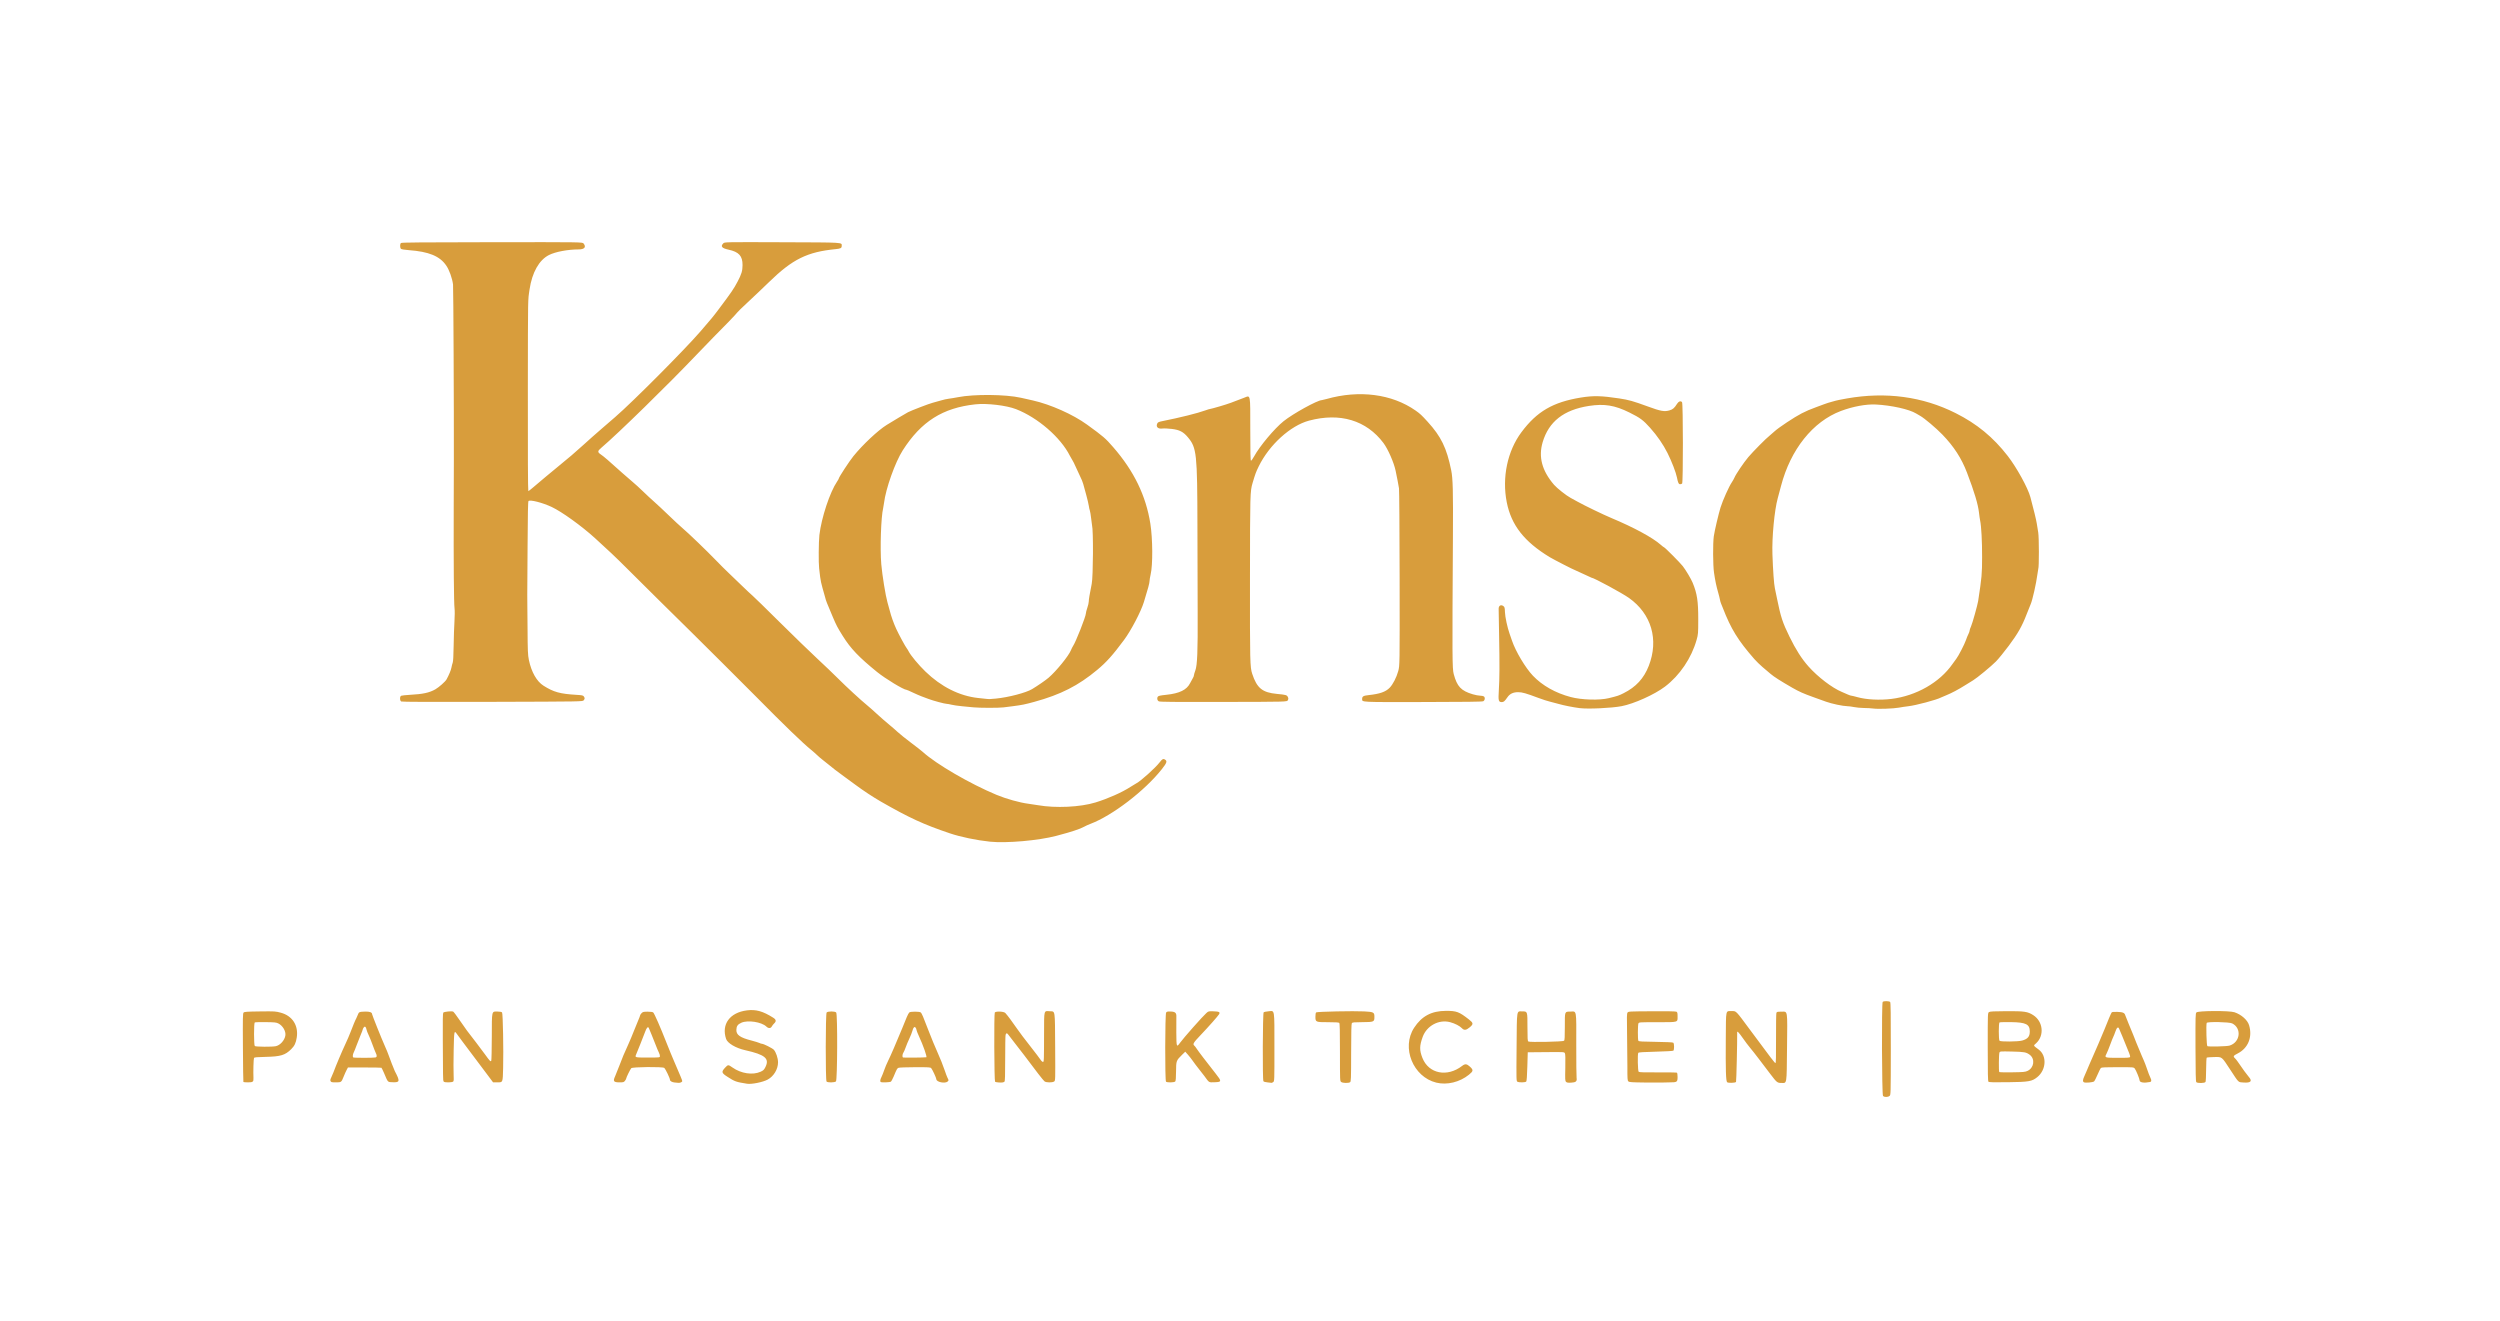
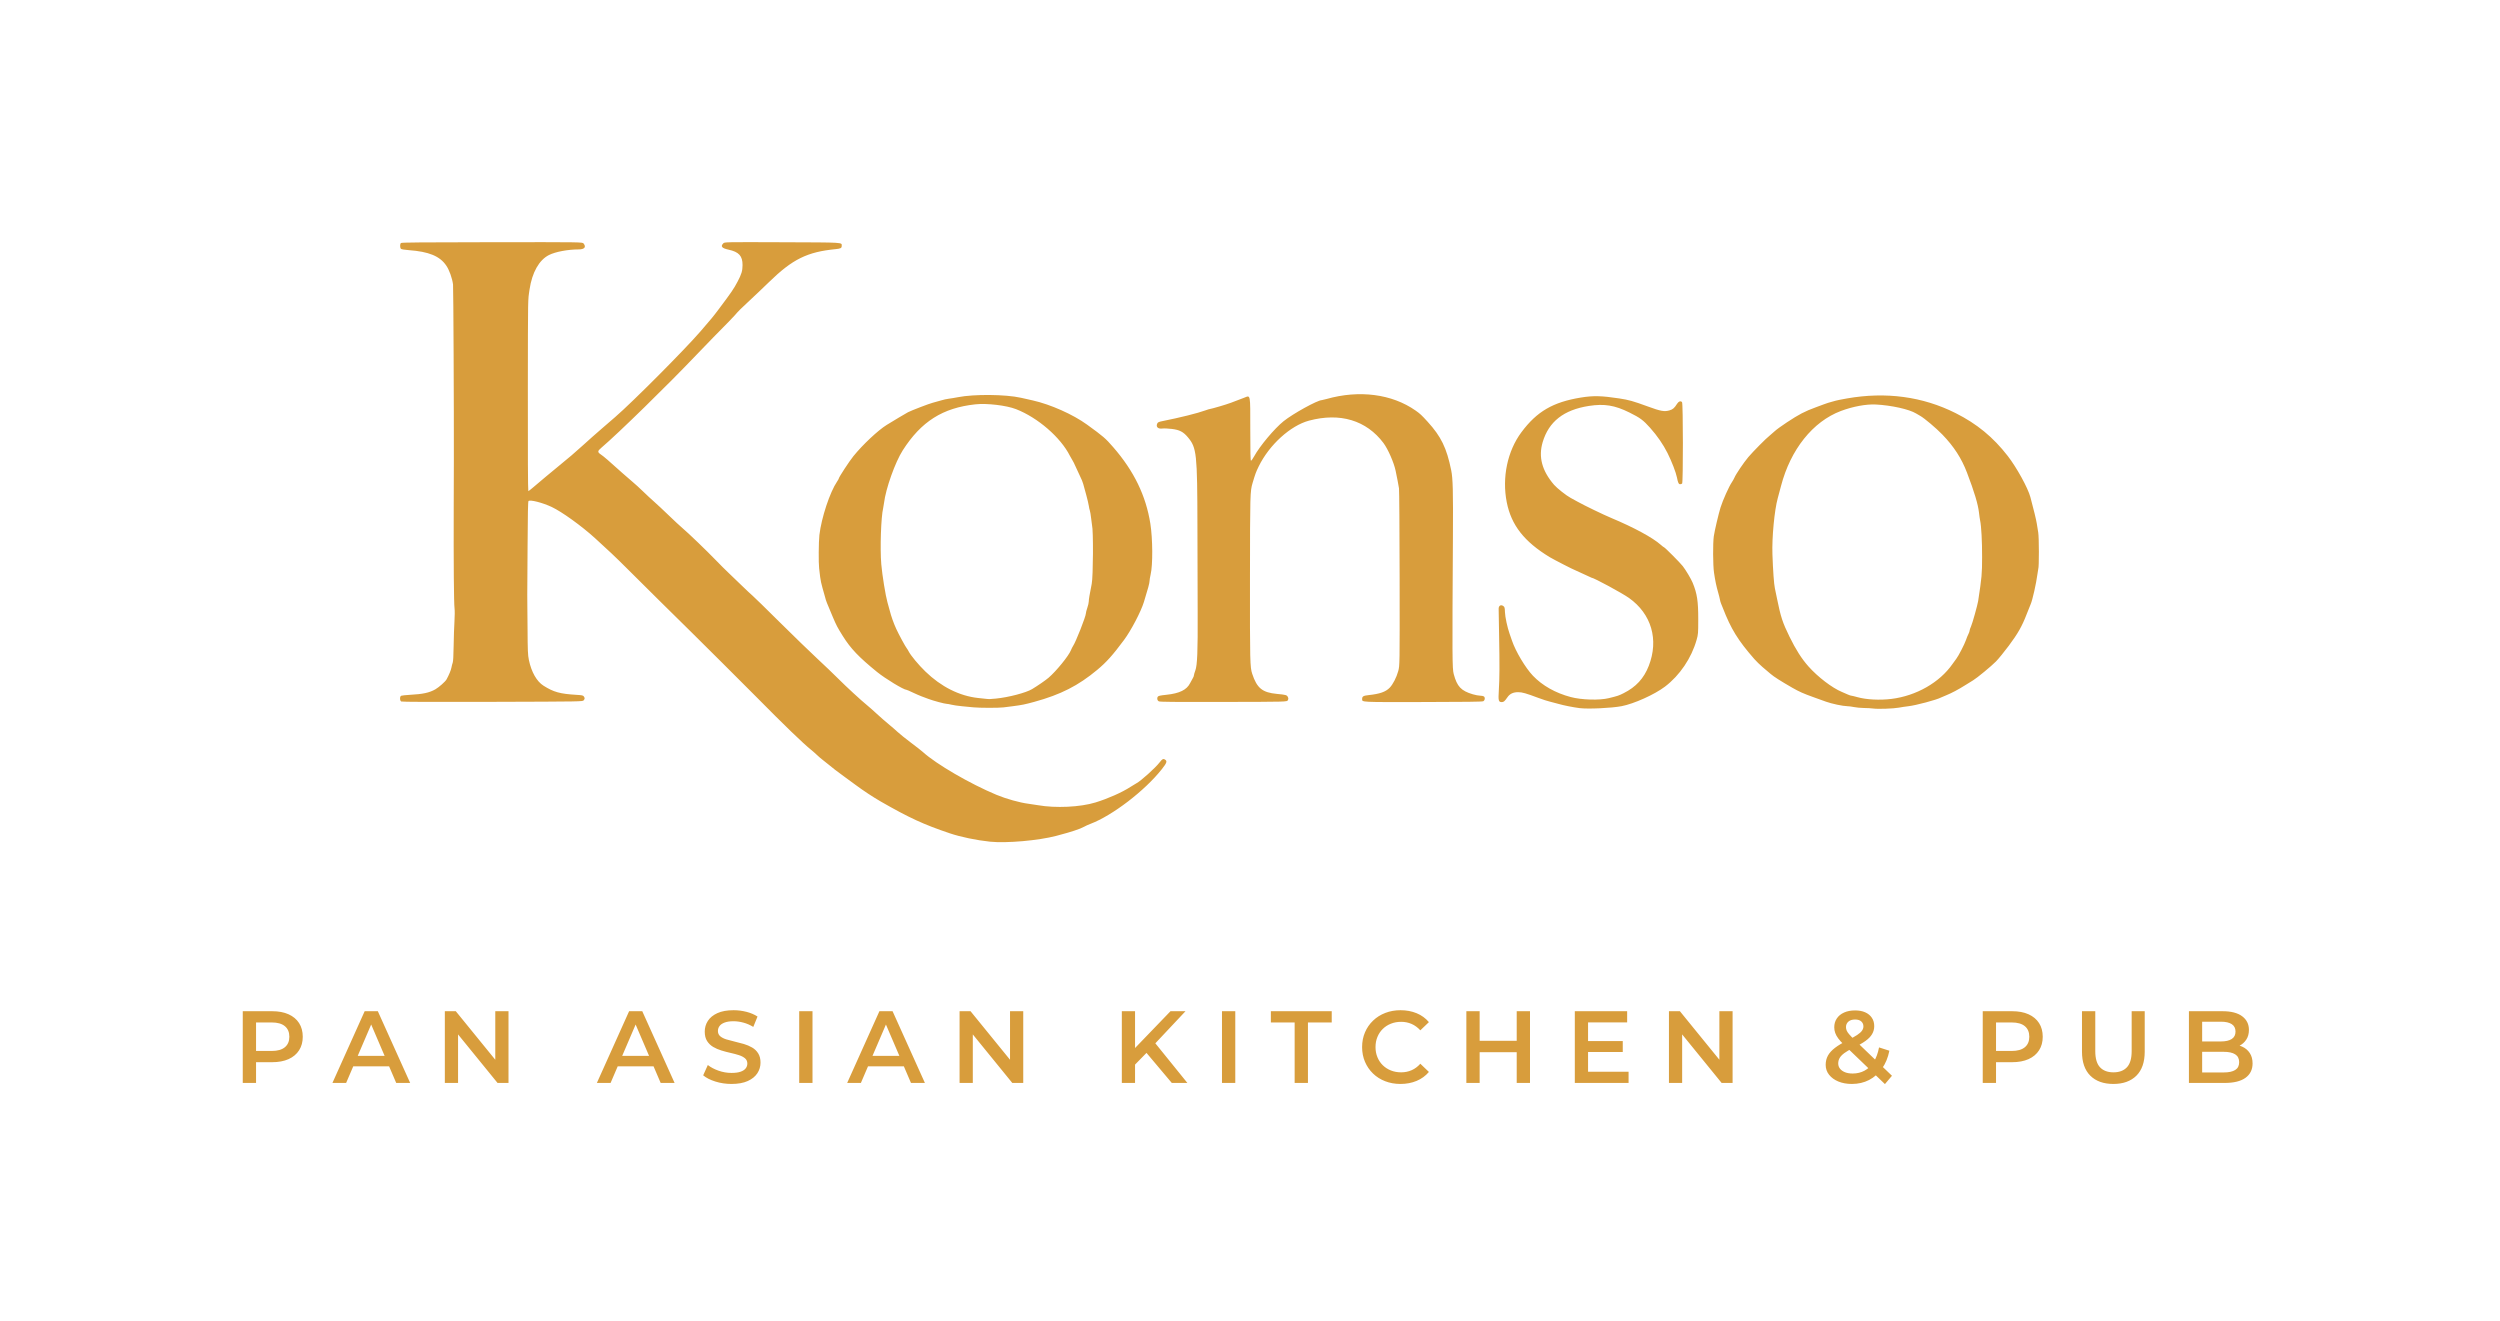
<svg xmlns="http://www.w3.org/2000/svg" viewBox="105 350 1070 565" width="1070" height="565">
  <path transform="translate(260 440)" fill="#D89D3C" fill-rule="evenodd" d="M268.75 270.24 C262.92 269.63 256.16 268.23 251.43 266.63 C240.30 262.87 234.21 260.07 222.00 253.07 C218.72 251.19 214.41 248.34 211.02 245.82 C209.59 244.75 207.55 243.26 206.49 242.50 C204.03 240.75 200.64 238.15 199.48 237.12 C198.99 236.69 197.98 235.88 197.23 235.33 C196.49 234.77 195.37 233.83 194.76 233.22 C194.14 232.62 193.01 231.62 192.24 231.00 C188.63 228.09 180.80 220.53 168.58 208.16 C164.50 204.03 143.81 183.41 140.75 180.42 C135.58 175.37 119.15 159.11 113.14 153.10 C108.88 148.83 104.75 144.92 99.62 140.29 C93.80 135.02 85.47 129.03 81.12 126.98 C77.21 125.14 71.88 123.77 71.20 124.45 C70.98 124.67 70.88 129.57 70.80 144.19 C70.75 154.88 70.69 164.07 70.67 164.62 C70.66 165.18 70.67 167.65 70.71 170.12 C70.74 172.60 70.78 176.59 70.79 179.00 C70.84 188.48 70.92 190.38 71.36 192.47 C72.44 197.65 74.72 201.64 77.62 203.48 C81.96 206.22 84.67 206.97 91.69 207.39 C94.17 207.54 94.55 207.62 94.88 208.08 C95.36 208.77 95.35 209.08 94.81 209.73 C94.38 210.27 94.38 210.27 55.80 210.39 C29.46 210.46 17.06 210.42 16.73 210.24 C16.08 209.89 16.05 208.12 16.69 207.79 C16.93 207.67 18.59 207.49 20.38 207.39 C26.01 207.09 28.76 206.50 31.35 205.02 C32.88 204.14 35.59 201.74 36.11 200.80 C37.17 198.87 38.00 196.88 38.22 195.70 C38.35 194.97 38.60 194.04 38.76 193.62 C38.96 193.13 39.10 190.63 39.16 186.38 C39.21 182.80 39.37 178.12 39.51 175.97 C39.65 173.65 39.67 171.36 39.54 170.34 C39.26 168.08 39.12 151.52 39.19 127.25 C39.22 116.46 39.25 107.23 39.25 106.75 C39.30 85.97 39.05 32.92 38.90 31.75 C38.54 29.05 37.31 25.60 36.01 23.69 C33.28 19.63 28.58 17.69 19.96 17.06 C18.22 16.93 16.88 16.71 16.64 16.52 C16.14 16.10 16.12 14.42 16.62 14.00 C16.91 13.77 25.52 13.69 55.64 13.66 C94.29 13.62 94.29 13.62 94.77 14.22 C96.00 15.73 95.16 16.75 92.67 16.75 C88.03 16.76 82.76 17.75 79.98 19.14 C75.75 21.26 72.73 26.60 71.65 33.88 C70.92 38.81 70.97 35.84 70.92 75.75 C70.88 103.76 70.96 120.04 71.12 120.20 C71.17 120.25 72.05 119.58 73.06 118.71 C75.71 116.44 81.45 111.63 83.62 109.88 C88.21 106.16 91.39 103.44 94.75 100.37 C96.74 98.55 100.18 95.49 102.40 93.59 C104.61 91.68 107.25 89.40 108.27 88.52 C115.77 82.04 137.95 59.76 144.78 51.86 C149.53 46.37 150.24 45.51 152.51 42.48 C158.08 35.07 159.03 33.67 160.70 30.51 C162.37 27.33 162.79 25.95 162.81 23.50 C162.84 19.56 161.27 17.81 156.78 16.85 C153.94 16.24 153.29 15.44 154.57 14.16 C155.14 13.59 155.14 13.59 179.75 13.68 C206.85 13.78 205.25 13.68 205.25 15.28 C205.25 16.17 204.78 16.42 202.74 16.62 C190.52 17.80 184.19 20.92 174.14 30.73 C171.65 33.15 167.57 37.03 165.06 39.35 C162.55 41.68 160.50 43.68 160.50 43.79 C160.50 43.99 154.31 50.43 150.22 54.48 C149.17 55.52 146.07 58.74 143.32 61.62 C130.79 74.79 109.59 95.51 102.43 101.59 C100.67 103.09 100.64 103.50 102.25 104.58 C103.40 105.35 105.48 107.14 111.46 112.53 C112.74 113.68 114.66 115.34 115.71 116.21 C116.76 117.08 118.81 118.94 120.25 120.35 C121.69 121.76 123.83 123.74 125.00 124.76 C126.17 125.78 128.98 128.41 131.25 130.60 C133.52 132.79 136.12 135.21 137.04 135.98 C139.51 138.05 147.39 145.63 151.25 149.63 C153.11 151.56 155.64 154.09 156.88 155.24 C158.11 156.40 160.70 158.88 162.62 160.76 C164.55 162.63 166.57 164.53 167.12 164.98 C167.68 165.43 172.91 170.54 178.75 176.34 C184.60 182.13 191.80 189.12 194.75 191.85 C197.71 194.59 201.71 198.42 203.64 200.35 C207.24 203.95 213.52 209.74 215.99 211.74 C216.75 212.35 218.67 214.04 220.25 215.50 C221.83 216.96 224.08 218.93 225.25 219.88 C226.42 220.83 228.19 222.36 229.19 223.29 C230.19 224.21 232.78 226.29 234.94 227.91 C237.11 229.53 239.38 231.31 240.00 231.87 C245.76 237.08 260.12 245.43 271.46 250.17 C275.61 251.90 281.47 253.54 285.12 254.00 C286.23 254.14 288.06 254.42 289.21 254.62 C296.83 255.96 307.33 255.46 313.88 253.45 C319.27 251.79 325.28 249.12 328.88 246.77 C329.84 246.14 330.99 245.44 331.44 245.21 C333.28 244.26 339.45 238.70 341.26 236.37 C342.46 234.81 342.86 234.60 343.66 235.13 C344.65 235.77 344.40 236.51 342.23 239.25 C334.96 248.44 321.11 259.05 311.74 262.60 C310.85 262.93 309.61 263.49 308.99 263.85 C307.22 264.84 303.52 266.05 297.12 267.74 C289.48 269.76 275.75 270.96 268.75 270.24 Z M646.75 213.25 C645.99 213.14 644.19 213.03 642.75 213.02 C641.31 213.00 639.39 212.82 638.50 212.62 C637.61 212.43 636.31 212.26 635.62 212.25 C633.80 212.23 628.94 211.20 626.50 210.31 C625.33 209.89 622.97 209.04 621.25 208.42 C616.87 206.86 615.01 206.02 612.08 204.34 C606.88 201.34 604.33 199.71 602.83 198.44 C601.98 197.72 600.41 196.38 599.33 195.47 C598.26 194.55 596.70 193.04 595.87 192.09 C588.84 184.05 585.88 179.25 582.34 170.12 C582.12 169.57 581.80 168.77 581.62 168.34 C581.43 167.90 581.21 167.12 581.12 166.59 C581.03 166.06 580.70 164.72 580.38 163.62 C579.62 161.01 579.09 158.51 578.60 155.12 C578.13 151.91 578.08 142.48 578.51 139.50 C578.85 137.15 580.54 129.96 581.39 127.20 C582.34 124.15 585.03 118.14 586.24 116.39 C586.63 115.82 587.12 114.95 587.33 114.45 C587.96 112.93 591.29 108.01 593.30 105.62 C595.27 103.29 601.06 97.44 602.38 96.47 C602.79 96.16 603.74 95.33 604.50 94.62 C606.23 93.01 613.15 88.43 616.12 86.92 C618.35 85.80 619.59 85.27 622.25 84.29 C623.01 84.02 624.54 83.45 625.65 83.03 C626.77 82.61 628.19 82.15 628.81 82.02 C629.43 81.88 630.21 81.66 630.55 81.53 C630.90 81.40 633.13 80.95 635.52 80.53 C652.16 77.60 667.89 79.72 682.00 86.81 C691.12 91.39 698.09 97.12 704.31 105.15 C708.13 110.08 712.94 118.81 714.00 122.75 C715.39 127.90 716.54 132.66 716.74 134.06 C716.86 134.92 717.14 136.64 717.36 137.88 C717.72 139.92 717.74 152.91 717.38 153.49 C717.33 153.57 717.17 154.59 717.02 155.76 C716.51 159.71 714.90 166.85 714.13 168.59 C713.81 169.30 713.03 171.26 712.38 172.95 C710.43 178.04 708.65 181.16 704.76 186.38 C702.81 188.99 700.35 192.01 699.29 193.09 C697.36 195.07 691.13 200.21 689.50 201.17 C689.02 201.45 687.56 202.36 686.25 203.18 C683.29 205.06 680.15 206.72 677.89 207.62 C676.94 207.99 675.98 208.40 675.77 208.52 C673.96 209.51 664.99 211.91 661.75 212.27 C660.58 212.40 658.78 212.67 657.75 212.87 C655.50 213.30 648.67 213.54 646.75 213.25 Z M521.12 213.08 C518.44 212.75 514.07 211.88 512.03 211.27 C510.71 210.88 509.01 210.43 508.25 210.27 C507.49 210.12 505.36 209.42 503.50 208.73 C498.04 206.69 496.52 206.26 494.77 206.25 C492.64 206.25 491.20 206.94 490.16 208.46 C488.99 210.15 488.58 210.50 487.76 210.50 C486.38 210.50 486.22 209.87 486.49 205.61 C486.82 200.27 486.85 194.64 486.62 182.25 C486.51 176.27 486.42 170.99 486.42 170.53 C486.42 169.16 487.47 168.62 488.50 169.45 C488.98 169.83 489.06 170.18 489.12 172.01 C489.18 174.04 490.16 178.57 491.11 181.25 C491.33 181.87 491.79 183.20 492.14 184.22 C493.72 188.86 497.92 195.89 501.09 199.21 C505.12 203.43 510.73 206.60 517.25 208.33 C521.93 209.58 529.58 209.80 533.62 208.80 C537.49 207.84 537.82 207.73 539.88 206.70 C545.18 204.05 548.57 200.38 550.67 195.00 C555.04 183.80 551.83 172.77 542.21 165.93 C539.24 163.82 527.09 157.25 526.15 157.25 C526.10 157.25 524.52 156.52 522.63 155.63 C520.75 154.73 519.15 154.00 519.07 154.00 C518.77 154.00 509.91 149.45 508.29 148.47 C497.35 141.83 491.83 134.77 489.89 124.96 C487.80 114.37 490.18 103.03 496.18 94.98 C502.79 86.11 509.65 82.11 521.62 80.15 C526.92 79.29 530.44 79.37 538.05 80.53 C542.21 81.17 543.95 81.66 550.24 83.96 C555.79 86.00 557.35 86.28 559.55 85.64 C561.01 85.21 561.62 84.67 562.84 82.75 C563.48 81.74 564.42 81.47 564.92 82.15 C565.38 82.77 565.41 116.49 564.95 116.95 C564.79 117.11 564.40 117.25 564.11 117.25 C563.47 117.25 563.17 116.61 562.74 114.38 C562.32 112.22 560.48 107.46 558.69 103.89 C556.86 100.24 554.31 96.54 551.26 93.12 C548.31 89.81 547.00 88.84 542.38 86.55 C536.12 83.44 531.64 82.72 525.05 83.74 C514.28 85.42 507.88 90.43 505.26 99.25 C503.39 105.56 504.95 111.45 510.12 117.48 C511.35 118.92 515.45 122.16 517.21 123.08 C517.57 123.28 518.94 124.03 520.25 124.75 C523.44 126.51 531.20 130.26 534.76 131.75 C544.33 135.76 552.37 140.12 555.78 143.15 C556.46 143.76 557.10 144.25 557.21 144.25 C557.53 144.25 564.06 150.81 565.22 152.30 C566.53 153.98 568.79 157.78 569.47 159.44 C571.37 164.06 571.86 167.30 571.85 175.12 C571.84 181.18 571.82 181.45 571.15 183.84 C568.96 191.64 563.93 199.09 557.62 203.87 C553.16 207.26 544.30 211.25 539.00 212.25 C534.65 213.07 524.76 213.53 521.12 213.08 Z M261.62 212.74 C260.66 212.64 258.47 212.43 256.75 212.27 C255.03 212.11 252.99 211.81 252.21 211.61 C251.44 211.41 250.54 211.25 250.21 211.25 C249.37 211.25 244.43 209.92 242.38 209.14 C241.41 208.77 240.06 208.27 239.38 208.02 C238.69 207.77 237.03 207.04 235.69 206.41 C234.36 205.77 233.15 205.25 233.00 205.25 C231.79 205.25 223.91 200.47 220.34 197.57 C212.57 191.25 209.08 187.59 205.74 182.25 C203.39 178.49 203.02 177.77 201.48 174.17 C198.80 167.86 198.52 167.15 198.15 165.62 C197.95 164.80 197.44 163.01 197.03 161.65 C196.61 160.28 196.16 158.15 196.02 156.90 C195.88 155.65 195.69 154.01 195.59 153.25 C195.30 150.98 195.38 141.81 195.70 139.00 C196.57 131.57 200.20 120.61 203.29 116.08 C203.68 115.51 204.00 114.94 204.00 114.81 C204.00 114.29 208.49 107.43 210.25 105.25 C214.25 100.31 220.79 94.17 224.49 91.88 C226.91 90.37 232.89 86.81 233.63 86.43 C235.22 85.62 242.73 82.74 244.27 82.36 C245.15 82.14 246.72 81.70 247.75 81.39 C248.78 81.07 250.30 80.73 251.12 80.64 C251.95 80.54 253.69 80.26 255.00 80.00 C261.90 78.64 275.38 78.76 282.00 80.25 C283.31 80.54 285.58 81.05 287.06 81.39 C294.67 83.11 304.26 87.39 310.25 91.73 C317.28 96.83 318.13 97.56 321.47 101.41 C330.35 111.62 335.45 122.13 337.35 134.12 C338.37 140.62 338.44 151.80 337.47 155.88 C337.22 156.97 337.00 158.25 337.00 158.72 C337.00 159.55 336.32 162.08 334.59 167.66 C333.32 171.79 329.08 179.89 326.08 183.91 C321.24 190.43 318.57 193.41 314.59 196.72 C306.51 203.46 298.96 207.30 287.72 210.38 C283.53 211.53 282.47 211.74 278.38 212.27 C277.14 212.42 275.39 212.65 274.50 212.76 C272.55 213.02 264.08 213.00 261.62 212.74 Z M341.00 210.18 C340.28 209.82 340.07 208.85 340.56 208.17 C340.82 207.81 341.56 207.65 344.20 207.37 C349.86 206.78 352.94 205.26 354.38 202.36 C354.80 201.52 355.33 200.54 355.57 200.18 C355.81 199.81 356.00 199.30 356.00 199.04 C356.00 198.78 356.27 197.84 356.60 196.97 C357.44 194.73 357.68 188.80 357.60 172.00 C357.57 164.64 357.53 148.16 357.50 135.38 C357.44 104.02 357.19 101.68 353.43 97.17 C351.47 94.82 349.83 93.97 346.52 93.58 C344.93 93.40 343.16 93.31 342.59 93.40 C340.72 93.67 339.70 92.81 340.24 91.41 C340.49 90.76 340.84 90.57 342.50 90.24 C350.11 88.72 357.61 86.85 360.88 85.65 C361.84 85.30 362.80 85.01 363.02 85.01 C363.24 85.00 365.15 84.49 367.27 83.86 C370.65 82.86 372.65 82.15 377.55 80.21 C380.28 79.13 380.12 78.33 380.12 93.83 C380.12 103.61 380.20 107.11 380.41 107.18 C380.57 107.23 381.18 106.40 381.76 105.33 C384.17 100.93 390.42 93.46 394.37 90.28 C398.42 87.03 408.90 81.25 410.76 81.25 C410.93 81.25 411.81 81.04 412.72 80.78 C426.74 76.80 440.76 78.62 450.88 85.72 C452.79 87.06 453.45 87.68 456.03 90.51 C461.79 96.83 464.17 101.71 466.11 111.25 C466.83 114.78 466.97 120.01 466.85 139.75 C466.54 191.52 466.56 196.15 467.19 198.48 C468.63 203.85 470.32 205.65 475.34 207.15 C476.44 207.48 477.86 207.75 478.50 207.75 C479.13 207.75 479.85 207.90 480.10 208.07 C480.72 208.53 480.55 209.78 479.81 210.14 C479.40 210.35 472.17 210.44 454.22 210.47 C426.96 210.52 428.00 210.58 428.00 209.17 C428.00 208.05 428.50 207.75 430.75 207.51 C435.56 207.00 438.09 206.11 439.80 204.33 C441.18 202.90 442.71 199.92 443.44 197.25 C444.09 194.88 444.09 194.88 444.04 157.62 C444.01 137.14 443.89 119.76 443.77 119.00 C443.53 117.47 442.93 114.36 442.33 111.50 C441.59 107.96 439.06 102.21 437.13 99.62 C429.83 89.89 418.54 86.49 405.27 90.03 C397.30 92.16 388.23 100.41 383.73 109.62 C382.52 112.11 382.31 112.67 381.10 116.73 C380.05 120.28 380.02 121.30 379.99 157.41 C379.95 193.33 380.01 195.54 380.95 198.40 C382.97 204.52 385.27 206.40 391.50 206.99 C395.38 207.35 395.79 207.47 396.20 208.32 C396.47 208.88 396.47 209.12 396.20 209.69 C395.87 210.38 395.87 210.38 368.75 210.43 C347.43 210.48 341.49 210.42 341.00 210.18 Z M654.58 209.13 C665.19 207.80 675.15 202.11 680.65 194.22 C681.19 193.45 681.93 192.44 682.29 191.97 C683.22 190.79 685.85 185.68 686.46 183.88 C686.73 183.05 687.19 181.93 687.48 181.38 C687.77 180.84 688.00 180.16 688.00 179.88 C688.00 179.60 688.28 178.78 688.62 178.05 C689.17 176.88 691.39 168.93 691.65 167.25 C693.22 156.88 693.32 155.76 693.34 148.50 C693.36 141.68 693.01 135.15 692.49 132.75 C692.36 132.13 692.14 130.64 692.01 129.43 C691.62 125.88 690.01 120.50 686.87 112.28 C684.53 106.15 681.26 101.09 676.32 95.98 C673.63 93.20 668.64 88.99 666.85 87.99 C666.32 87.70 665.52 87.23 665.08 86.96 C662.14 85.17 654.57 83.48 647.88 83.13 C643.76 82.91 638.01 83.98 632.90 85.90 C620.88 90.44 611.35 102.38 607.27 118.02 C606.82 119.73 606.19 122.08 605.87 123.25 C604.46 128.34 603.35 140.06 603.60 147.25 C603.84 154.25 604.26 160.00 604.64 161.75 C604.84 162.64 605.27 164.73 605.60 166.38 C607.15 174.03 607.96 176.49 610.87 182.43 C613.63 188.07 616.10 191.95 619.06 195.27 C623.06 199.76 629.13 204.40 633.28 206.13 C634.16 206.50 635.35 207.02 635.92 207.28 C636.50 207.54 637.14 207.75 637.35 207.75 C637.56 207.75 638.72 208.03 639.93 208.37 C643.80 209.46 649.52 209.76 654.58 209.13 Z M271.29 208.99 C276.63 208.47 284.17 206.49 286.75 204.93 C289.08 203.53 292.52 201.16 293.78 200.08 C297.05 197.28 302.40 190.72 303.35 188.32 C303.62 187.66 304.02 186.84 304.26 186.50 C305.44 184.79 309.74 173.85 309.76 172.54 C309.76 172.17 310.04 171.09 310.38 170.12 C310.72 169.16 311.00 167.93 311.00 167.38 C311.00 166.50 311.31 164.66 312.26 159.86 C312.89 156.72 312.99 136.80 312.39 134.79 C312.33 134.56 312.15 133.21 312.00 131.79 C311.84 130.37 311.60 128.90 311.46 128.54 C311.31 128.17 311.11 127.26 311.01 126.50 C310.90 125.74 310.40 123.61 309.89 121.75 C309.38 119.89 308.80 117.80 308.61 117.09 C308.42 116.38 307.82 114.90 307.26 113.81 C306.71 112.71 305.86 110.88 305.38 109.75 C304.89 108.62 304.29 107.40 304.03 107.04 C303.77 106.67 303.27 105.78 302.90 105.06 C298.93 97.18 289.18 88.74 279.83 85.10 C275.72 83.51 267.39 82.52 262.50 83.05 C248.49 84.56 239.28 90.39 231.38 102.74 C228.13 107.81 224.10 119.14 223.36 125.28 C223.27 126.02 223.11 127.02 222.99 127.50 C222.07 131.29 221.62 144.77 222.19 151.50 C222.58 156.11 224.04 165.08 224.83 167.79 C225.17 168.94 225.61 170.55 225.82 171.38 C226.42 173.76 227.46 176.70 228.57 179.12 C229.66 181.51 232.56 186.87 233.11 187.50 C233.29 187.71 233.64 188.27 233.88 188.75 C234.78 190.53 238.08 194.51 241.06 197.40 C247.79 203.93 255.63 207.87 263.62 208.74 C265.00 208.89 266.46 209.05 266.88 209.09 C268.35 209.26 268.73 209.25 271.29 208.99 Z" />
-   <path transform="translate(195 775)" fill="#D89D3C" fill-rule="evenodd" d="M715.93 44.06 C715.43 43.51 715.30 4.42 715.79 3.82 C716.17 3.37 718.60 3.40 718.99 3.86 C719.22 4.14 719.29 8.89 719.27 23.93 C719.25 43.62 719.25 43.62 718.72 44.06 C718.03 44.64 716.45 44.64 715.93 44.06 Z M229.75 38.84 C225.01 38.09 224.52 37.91 221.31 35.84 C218.78 34.21 218.67 33.75 220.37 31.94 C221.61 30.62 221.69 30.61 223.50 31.89 C227.17 34.49 232.17 35.24 235.54 33.70 C236.73 33.15 237.01 32.88 237.59 31.73 C239.43 28.04 237.47 26.40 229.00 24.50 C224.92 23.59 221.37 21.50 220.76 19.65 C218.69 13.38 222.35 8.37 229.68 7.44 C233.55 6.95 236.48 7.77 240.94 10.58 C242.20 11.38 242.32 12.11 241.35 13.02 C240.99 13.35 240.54 13.93 240.34 14.31 C239.88 15.21 238.89 15.23 237.99 14.36 C235.94 12.40 230.08 11.50 227.32 12.72 C225.75 13.42 225.21 14.18 225.16 15.77 C225.10 17.94 226.74 19.10 231.75 20.38 C233.19 20.76 234.68 21.21 235.05 21.40 C235.42 21.59 235.91 21.75 236.14 21.75 C236.84 21.75 240.59 23.64 241.19 24.29 C242.13 25.33 243.00 27.90 243.00 29.67 C243.00 32.60 241.18 35.64 238.59 37.05 C236.54 38.17 231.69 39.15 229.75 38.84 Z M524.75 38.37 C514.78 35.92 509.70 23.39 515.24 14.89 C518.50 9.89 522.70 7.66 528.88 7.65 C533.43 7.64 534.48 8.03 538.69 11.32 C540.65 12.86 540.69 13.30 539.02 14.71 C537.55 15.95 536.63 16.06 535.74 15.11 C534.78 14.10 532.70 13.03 530.62 12.48 C525.82 11.23 520.66 14.01 518.91 18.79 C517.52 22.62 517.49 24.49 518.80 27.80 C521.47 34.57 529.39 36.15 535.79 31.21 C537.06 30.22 537.79 30.29 539.13 31.53 C540.68 32.96 540.62 33.43 538.70 34.98 C534.76 38.17 529.32 39.49 524.75 38.37 Z M198.75 38.31 C197.67 38.22 196.75 37.70 196.75 37.18 C196.75 36.48 194.84 32.50 194.29 32.06 C193.61 31.51 180.69 31.62 180.18 32.19 C179.73 32.69 178.00 36.22 178.00 36.65 C178.00 36.80 177.77 37.23 177.48 37.59 C177.01 38.19 176.81 38.25 175.16 38.25 C172.63 38.25 172.28 37.78 173.25 35.69 C173.52 35.11 174.37 32.99 175.13 31.00 C176.55 27.25 176.86 26.52 178.96 21.88 C179.64 20.36 180.61 18.06 181.11 16.75 C181.61 15.44 182.46 13.34 183.01 12.09 C183.55 10.83 184.00 9.67 184.00 9.51 C184.00 9.36 184.28 8.95 184.61 8.61 C185.16 8.07 185.44 8.00 187.19 8.00 C188.38 8.00 189.31 8.12 189.56 8.31 C190.03 8.67 192.63 14.60 195.24 21.25 C196.24 23.79 197.76 27.51 198.63 29.50 C201.27 35.60 202.00 37.38 202.00 37.69 C202.00 38.09 201.16 38.51 200.45 38.46 C200.14 38.43 199.37 38.37 198.75 38.31 Z M337.50 38.30 C336.74 38.26 336.02 38.12 335.89 37.99 C335.52 37.62 335.41 8.79 335.77 8.35 C336.30 7.72 339.66 7.88 340.28 8.56 C341.33 9.72 343.18 12.21 345.28 15.25 C346.55 17.09 348.40 19.54 351.13 23.00 C352.96 25.32 354.85 27.82 355.63 28.94 C355.85 29.25 356.19 29.50 356.39 29.50 C356.82 29.50 356.83 29.18 356.86 17.04 C356.88 7.09 356.73 7.63 359.32 7.81 C361.69 7.97 361.50 6.72 361.61 23.08 C361.70 37.51 361.70 37.51 361.17 37.88 C360.39 38.42 357.70 38.38 357.04 37.81 C356.41 37.27 353.44 33.45 348.35 26.63 C347.43 25.39 345.64 23.08 344.38 21.50 C343.12 19.92 341.89 18.32 341.64 17.94 C341.07 17.07 340.60 17.06 340.39 17.92 C340.29 18.29 340.22 22.89 340.22 28.15 C340.22 35.26 340.14 37.77 339.92 37.94 C339.45 38.31 338.97 38.38 337.50 38.30 Z M452.55 38.27 C451.56 38.18 450.89 37.99 450.74 37.75 C450.32 37.08 450.43 8.62 450.85 8.27 C451.05 8.11 451.99 7.91 452.95 7.83 C455.64 7.60 455.45 6.37 455.45 23.31 C455.46 37.75 455.46 37.75 454.92 38.13 C454.63 38.33 454.33 38.48 454.26 38.46 C454.18 38.44 453.42 38.36 452.55 38.27 Z M484.06 38.11 C483.50 37.72 483.50 37.72 483.50 25.41 C483.50 16.17 483.43 13.03 483.20 12.80 C482.99 12.59 481.59 12.50 478.51 12.50 C473.08 12.50 473.00 12.46 473.00 10.14 C473.00 9.18 473.12 8.46 473.31 8.31 C473.73 7.97 489.48 7.64 493.89 7.88 C497.96 8.10 498.25 8.26 498.25 10.25 C498.25 12.36 498.05 12.45 493.09 12.48 C489.63 12.50 488.82 12.57 488.59 12.89 C488.39 13.16 488.30 16.82 488.29 25.57 C488.27 36.92 488.23 37.89 487.84 38.18 C487.22 38.63 484.73 38.59 484.06 38.11 Z M580.27 38.02 C579.86 37.61 579.84 37.11 579.95 31.96 C580.03 27.93 579.98 26.19 579.77 25.79 C579.48 25.24 579.48 25.24 571.68 25.31 L563.88 25.38 L563.70 31.46 C563.59 35.52 563.43 37.66 563.23 37.90 C562.88 38.32 560.22 38.38 559.47 37.98 C558.98 37.72 558.98 37.50 559.10 23.19 C559.24 6.58 559.04 7.88 561.53 7.88 C563.79 7.88 563.75 7.76 563.75 14.64 C563.75 19.55 563.81 20.49 564.13 20.76 C564.62 21.16 578.93 20.87 579.43 20.45 C579.67 20.25 579.75 18.76 579.75 14.38 C579.75 7.68 579.62 8.02 582.12 7.96 C584.87 7.88 584.67 6.73 584.64 22.16 C584.63 29.43 584.69 35.80 584.78 36.32 C585.03 37.81 584.49 38.28 582.41 38.38 C581.04 38.45 580.63 38.38 580.27 38.02 Z M614.27 38.32 C608.37 38.25 607.34 38.19 606.96 37.84 C606.55 37.47 606.51 36.88 606.52 31.40 C606.52 28.09 606.46 21.66 606.38 17.12 C606.25 10.13 606.29 8.80 606.59 8.38 C606.95 7.89 607.30 7.88 617.00 7.82 C623.51 7.78 627.21 7.84 627.52 8.01 C627.92 8.23 628.00 8.55 628.00 9.99 C628.00 12.65 628.53 12.50 619.37 12.50 C611.86 12.50 611.51 12.52 611.26 12.98 C610.95 13.57 610.92 19.98 611.23 20.47 C611.40 20.75 612.86 20.84 618.64 20.91 C623.39 20.98 625.95 21.10 626.17 21.28 C626.60 21.64 626.62 24.35 626.19 24.69 C626.01 24.83 622.79 25.02 618.62 25.12 C613.61 25.24 611.32 25.39 611.19 25.59 C610.82 26.16 610.97 33.41 611.36 33.73 C611.62 33.95 613.84 34.02 619.58 33.98 C623.90 33.96 627.57 34.01 627.72 34.11 C627.88 34.20 628.00 34.97 628.00 35.87 C628.00 38.12 627.82 38.25 624.67 38.25 C623.27 38.26 621.90 38.29 621.62 38.32 C621.35 38.36 618.04 38.36 614.27 38.32 Z M649.21 38.18 C648.68 37.65 648.54 33.06 648.64 19.38 C648.73 6.77 648.51 7.75 651.19 7.75 C653.18 7.75 652.77 7.32 659.10 15.88 C668.03 27.94 669.60 30.00 669.89 30.00 C670.10 30.00 670.17 27.31 670.14 19.56 C670.12 13.82 670.19 8.87 670.29 8.56 C670.47 8.05 670.64 8.00 672.35 8.00 C675.24 8.00 675.02 6.65 674.85 23.37 C674.68 39.70 674.87 38.50 672.40 38.50 C670.70 38.50 670.45 38.30 667.71 34.69 C666.43 33.00 664.23 30.11 662.82 28.25 C661.41 26.39 659.68 24.20 658.98 23.38 C658.28 22.55 656.92 20.75 655.97 19.38 C654.26 16.93 653.49 16.13 653.51 16.80 C653.58 20.32 653.18 37.92 653.02 38.08 C652.58 38.52 649.63 38.59 649.21 38.18 Z M801.93 38.22 C801.35 37.89 801.39 37.17 802.09 35.65 C802.41 34.95 802.93 33.76 803.24 33.00 C803.55 32.24 803.95 31.29 804.13 30.88 C806.57 25.39 809.99 17.45 810.75 15.50 C812.10 12.05 813.55 8.61 813.79 8.33 C813.98 8.10 814.69 8.03 816.27 8.09 C818.63 8.17 819.32 8.48 819.64 9.60 C819.73 9.89 820.36 11.47 821.04 13.12 C823.10 18.08 823.18 18.27 824.34 21.27 C824.96 22.85 825.99 25.33 826.63 26.77 C827.28 28.20 828.01 29.94 828.25 30.62 C829.66 34.64 829.98 35.48 830.34 36.19 C830.92 37.30 830.87 37.97 830.19 38.10 C827.63 38.62 825.75 38.32 825.75 37.38 C825.75 36.77 824.23 33.04 823.71 32.39 C823.21 31.75 823.21 31.75 816.40 31.75 C811.32 31.75 809.50 31.83 809.22 32.06 C809.01 32.23 808.35 33.53 807.76 34.93 C807.16 36.34 806.49 37.65 806.27 37.84 C805.78 38.27 802.53 38.55 801.93 38.22 Z M850.01 38.14 C849.78 37.86 849.70 34.20 849.67 23.27 C849.64 9.70 849.66 8.73 850.08 8.32 C850.81 7.58 864.16 7.51 866.34 8.24 C869.30 9.22 871.95 11.57 872.61 13.80 C874.13 18.89 872.20 23.63 867.70 25.90 C865.89 26.81 865.69 27.14 866.52 27.89 C866.81 28.15 867.35 28.82 867.73 29.37 C869.88 32.52 871.67 34.99 872.41 35.81 C874.11 37.71 873.42 38.53 870.29 38.32 C867.86 38.15 868.36 38.63 864.58 32.88 C860.76 27.06 861.15 27.36 857.60 27.42 C855.99 27.45 854.58 27.57 854.47 27.68 C854.35 27.80 854.24 30.08 854.22 32.76 C854.21 35.44 854.09 37.82 853.96 38.06 C853.66 38.64 850.48 38.70 850.01 38.14 Z M14.17 38.06 C14.11 37.96 14.01 31.33 13.97 23.32 C13.88 10.31 13.92 8.73 14.27 8.37 C14.61 8.04 15.65 7.96 21.27 7.89 C27.69 7.81 27.94 7.83 30.20 8.44 C35.16 9.79 37.81 13.92 37.01 19.07 C36.64 21.44 36.06 22.64 34.60 24.08 C32.02 26.62 30.10 27.20 23.77 27.34 C20.06 27.42 18.89 27.52 18.72 27.78 C18.51 28.11 18.35 33.90 18.48 36.32 C18.57 38.02 18.29 38.25 16.11 38.25 C15.10 38.25 14.23 38.17 14.17 38.06 Z M51.50 37.75 C51.30 37.37 51.35 37.02 51.76 36.19 C52.05 35.60 52.50 34.56 52.75 33.88 C53.65 31.37 56.32 25.05 57.76 22.00 C58.57 20.28 59.56 17.98 59.97 16.88 C60.95 14.27 62.22 11.23 62.47 10.89 C62.57 10.74 62.86 10.10 63.10 9.45 C63.60 8.09 63.72 8.04 66.30 7.96 C68.20 7.90 69.25 8.29 69.25 9.05 C69.25 9.41 73.33 19.60 74.69 22.63 C75.37 24.14 76.07 25.83 76.24 26.38 C76.65 27.62 78.69 32.89 78.99 33.46 C81.26 37.77 81.17 38.30 78.17 38.20 C75.83 38.11 76.13 38.43 74.36 34.25 C73.86 33.08 73.36 32.07 73.25 32.00 C73.14 31.93 69.87 31.88 65.98 31.88 L58.92 31.88 L58.39 32.88 C58.09 33.43 57.48 34.80 57.03 35.92 C56.09 38.25 56.09 38.25 53.61 38.25 C52.03 38.25 51.73 38.18 51.50 37.75 Z M100.00 38.00 C99.70 37.81 99.62 37.13 99.61 34.57 C99.60 32.81 99.56 26.28 99.52 20.06 C99.46 11.95 99.52 8.65 99.72 8.41 C100.07 7.99 103.36 7.66 103.97 7.98 C104.21 8.11 105.47 9.78 106.75 11.67 C109.04 15.06 110.44 16.95 113.81 21.24 C114.74 22.41 116.41 24.64 117.52 26.19 C119.73 29.25 119.96 29.48 120.26 28.99 C120.37 28.81 120.47 24.21 120.49 18.77 C120.52 7.22 120.36 7.91 123.04 7.95 C124.14 7.97 124.70 8.09 124.89 8.35 C125.25 8.84 125.54 24.49 125.34 32.10 C125.17 38.51 125.28 38.25 122.72 38.25 L121.04 38.25 L118.94 35.44 C117.79 33.89 114.99 30.17 112.73 27.17 C108.66 21.77 106.14 18.40 105.38 17.31 C104.41 15.95 104.34 16.39 104.17 24.56 C104.08 28.86 104.07 33.53 104.15 34.94 C104.26 36.80 104.22 37.61 104.00 37.88 C103.64 38.31 100.62 38.40 100.00 38.00 Z M263.76 37.89 C263.28 37.31 263.32 8.82 263.80 8.34 C264.39 7.75 267.47 7.77 267.90 8.37 C268.51 9.20 268.41 37.28 267.79 37.84 C267.19 38.38 264.20 38.42 263.76 37.89 Z M286.92 38.08 C286.61 37.78 286.74 36.99 287.27 35.96 C287.55 35.41 288.07 34.09 288.43 33.04 C288.78 31.99 289.54 30.17 290.13 29.00 C291.19 26.87 293.62 21.26 296.14 15.12 C296.87 13.34 297.77 11.14 298.13 10.25 C298.50 9.36 298.98 8.48 299.20 8.31 C299.73 7.89 303.52 7.89 304.05 8.31 C304.52 8.68 305.11 10.05 307.52 16.38 C308.53 19.04 310.30 23.32 311.24 25.38 C312.32 27.74 313.73 31.28 314.38 33.25 C314.76 34.42 315.28 35.79 315.53 36.30 C316.10 37.42 316.09 37.37 315.61 37.86 C314.57 38.90 310.75 38.14 310.75 36.89 C310.75 36.38 309.06 32.73 308.57 32.19 C308.20 31.78 307.61 31.75 301.68 31.76 C298.12 31.77 294.93 31.89 294.60 32.01 C293.99 32.24 293.86 32.46 292.49 35.75 C292.05 36.78 291.52 37.77 291.30 37.94 C290.89 38.26 287.22 38.39 286.92 38.08 Z M409.05 37.95 C408.57 37.47 408.62 9.02 409.11 8.36 C409.40 7.96 409.73 7.88 411.04 7.93 C413.03 8.00 413.57 8.51 413.48 10.24 C413.44 10.86 413.44 13.88 413.46 16.94 C413.51 23.20 413.57 23.38 415.06 21.31 C416.52 19.28 424.84 9.88 426.34 8.57 C427.22 7.79 427.29 7.77 429.38 7.84 C431.82 7.92 432.32 8.19 431.75 9.11 C431.17 10.03 427.32 14.39 423.87 18.01 C420.76 21.27 420.39 21.89 421.16 22.53 C421.38 22.71 421.85 23.32 422.20 23.87 C422.82 24.86 426.49 29.67 430.33 34.53 C432.96 37.85 432.92 38.10 429.84 38.20 C427.27 38.28 427.61 38.48 425.50 35.58 C425.02 34.92 423.94 33.53 423.10 32.50 C422.27 31.47 421.12 29.95 420.55 29.12 C419.99 28.30 419.02 27.06 418.41 26.38 L417.29 25.12 L416.01 26.37 C413.42 28.90 413.38 29.03 413.35 33.53 C413.33 36.33 413.23 37.59 413.01 37.87 C412.61 38.34 409.51 38.41 409.05 37.95 Z M761.06 37.97 C760.82 37.72 760.75 34.40 760.75 23.08 C760.75 8.51 760.75 8.51 761.31 8.16 C761.76 7.89 763.34 7.81 768.77 7.78 C776.51 7.75 777.83 7.95 780.24 9.49 C784.48 12.22 785.07 18.26 781.41 21.56 C780.23 22.62 780.12 22.38 782.61 24.25 C786.14 26.91 785.80 32.92 781.94 36.02 C779.65 37.86 778.35 38.08 769.38 38.19 C763.11 38.27 761.31 38.22 761.06 37.97 Z M777.77 33.35 C780.60 32.04 781.11 28.22 778.69 26.42 C777.21 25.33 776.38 25.18 771.08 25.06 C766.18 24.95 766.04 24.96 765.77 25.47 C765.49 25.98 765.41 33.40 765.68 33.83 C765.74 33.94 768.24 34.00 771.21 33.95 C776.10 33.88 776.74 33.82 777.77 33.35 Z M70.69 27.59 C71.36 27.41 71.41 26.79 70.84 25.68 C70.62 25.25 70.00 23.67 69.46 22.18 C68.93 20.68 68.16 18.79 67.76 17.97 C67.35 17.16 66.95 16.10 66.86 15.63 C66.63 14.41 66.15 14.08 65.65 14.79 C65.43 15.11 65.25 15.48 65.25 15.63 C65.25 15.77 64.85 16.85 64.35 18.01 C63.86 19.17 63.07 21.17 62.60 22.45 C62.13 23.74 61.58 25.11 61.37 25.50 C60.98 26.26 60.88 27.30 61.17 27.58 C61.37 27.79 69.92 27.80 70.69 27.59 Z M192.45 27.08 C192.49 26.78 192.29 26.07 192.00 25.50 C191.70 24.92 191.08 23.42 190.60 22.16 C190.13 20.90 189.33 18.92 188.84 17.75 C188.35 16.58 187.84 15.36 187.71 15.03 C187.39 14.19 186.76 14.80 186.14 16.55 C185.88 17.28 184.95 19.68 184.06 21.88 C183.17 24.07 182.31 26.19 182.16 26.57 C181.75 27.60 181.92 27.64 187.42 27.63 C192.31 27.63 192.38 27.62 192.45 27.08 Z M306.46 27.51 C306.90 27.46 305.16 22.48 303.27 18.41 C302.71 17.20 302.25 16.01 302.25 15.77 C302.25 15.54 302.09 15.13 301.90 14.87 C301.41 14.20 300.89 14.70 300.51 16.20 C300.35 16.84 299.76 18.33 299.21 19.50 C298.65 20.67 297.94 22.38 297.62 23.31 C297.29 24.24 296.86 25.25 296.64 25.55 C296.23 26.14 296.12 27.28 296.44 27.60 C296.57 27.74 305.33 27.66 306.46 27.51 Z M821.67 27.36 C821.75 27.14 821.58 26.44 821.30 25.79 C821.01 25.15 820.48 23.84 820.12 22.88 C819.76 21.91 818.96 19.94 818.34 18.50 C817.72 17.06 817.11 15.61 816.98 15.29 C816.58 14.30 815.98 14.75 815.39 16.50 C815.09 17.39 814.69 18.40 814.51 18.73 C814.33 19.06 813.70 20.65 813.11 22.26 C812.52 23.87 811.81 25.61 811.52 26.14 C810.69 27.70 810.85 27.75 816.54 27.75 C820.84 27.75 821.54 27.70 821.67 27.36 Z M28.09 22.76 C29.95 22.33 31.78 20.28 32.13 18.24 C32.44 16.41 31.04 13.99 29.12 13.03 C28.25 12.59 27.57 12.52 23.73 12.47 C21.31 12.44 19.20 12.50 19.04 12.60 C18.62 12.86 18.63 22.28 19.05 22.70 C19.41 23.06 26.59 23.11 28.09 22.76 Z M864.23 22.52 C868.85 21.12 869.56 15.09 865.36 13.01 C864.11 12.39 854.64 12.22 854.46 12.81 C854.15 13.88 854.40 22.53 854.75 22.75 C855.23 23.06 863.09 22.87 864.23 22.52 Z M775.48 20.36 C777.86 19.69 778.75 18.64 778.75 16.50 C778.75 13.38 777.12 12.56 770.72 12.47 C768.18 12.44 765.97 12.49 765.80 12.59 C765.38 12.85 765.38 20.03 765.80 20.45 C766.27 20.92 773.73 20.85 775.48 20.36 Z" />
+   <path transform="translate(195 775)" fill="#D89D3C" fill-rule="nonzero" d="M13.90 38.50V7.80H26.50Q30.57 7.80 33.50 9.11Q36.42 10.42 38.00 12.87Q39.58 15.33 39.58 18.73Q39.58 22.09 38.00 24.54Q36.42 27.00 33.50 28.31Q30.57 29.62 26.50 29.62H17.05L19.59 26.99V38.50ZM19.59 27.59 17.05 24.81H26.27Q30.02 24.81 31.93 23.21Q33.84 21.62 33.84 18.73Q33.84 15.80 31.93 14.21Q30.02 12.61 26.27 12.61H17.05L19.59 9.83Z M52.28 38.50 66.08 7.80H71.71L85.55 38.50H79.58L67.73 10.84H70.00L58.14 38.50ZM58.66 31.39 60.18 26.92H76.75L78.31 31.39Z M100.39 38.50V7.80H105.08L124.32 31.45H121.98V7.80H127.64V38.50H122.95L103.71 14.85H106.05V38.50Z M165.46 38.50 179.26 7.80H184.89L198.73 38.50H192.77L180.91 10.84H183.19L171.33 38.50ZM171.84 31.39 173.36 26.92H189.93L191.49 31.39Z M223.07 38.93Q219.48 38.93 216.19 37.90Q212.90 36.87 210.96 35.24L212.95 30.83Q214.80 32.29 217.52 33.25Q220.24 34.21 223.08 34.21Q225.49 34.21 226.98 33.69Q228.46 33.17 229.16 32.26Q229.86 31.35 229.86 30.21Q229.86 28.81 228.87 27.96Q227.87 27.12 226.26 26.60Q224.65 26.08 222.70 25.65Q220.75 25.22 218.80 24.62Q216.84 24.03 215.23 23.08Q213.63 22.12 212.63 20.56Q211.63 18.99 211.63 16.53Q211.63 14.03 212.96 11.95Q214.30 9.87 217.04 8.62Q219.78 7.37 223.98 7.37Q226.75 7.37 229.47 8.06Q232.19 8.76 234.22 10.08L232.41 14.52Q230.36 13.27 228.17 12.68Q225.99 12.09 223.93 12.09Q221.60 12.09 220.11 12.66Q218.62 13.23 217.95 14.16Q217.27 15.10 217.27 16.27Q217.27 17.67 218.26 18.52Q219.26 19.36 220.87 19.86Q222.48 20.35 224.43 20.80Q226.39 21.25 228.34 21.82Q230.29 22.40 231.90 23.33Q233.51 24.26 234.50 25.83Q235.50 27.39 235.50 29.81Q235.50 32.27 234.15 34.35Q232.79 36.43 230.04 37.68Q227.28 38.93 223.07 38.93Z M252.06 38.50V7.80H257.75V38.50Z M272.59 38.50 286.39 7.80H292.02L305.86 38.50H299.90L288.04 10.84H290.32L278.46 38.50ZM278.97 31.39 280.49 26.92H297.06L298.62 31.39Z M320.70 38.50V7.80H325.39L344.63 31.45H342.29V7.80H347.95V38.50H343.26L324.02 14.85H326.36V38.50Z M395.19 31.27 394.89 24.50 410.97 7.80H417.39L404.03 22.02L400.84 25.49ZM390.14 38.50V7.80H395.80V38.50ZM411.53 38.50 399.75 24.51 403.52 20.34 418.20 38.50Z M433.01 38.50V7.80H438.70V38.50Z M464.11 38.50V12.62H453.93V7.80H479.98V12.62H469.80V38.50Z M509.40 38.93Q505.87 38.93 502.87 37.77Q499.86 36.61 497.66 34.48Q495.45 32.35 494.22 29.47Q492.98 26.59 492.98 23.15Q492.98 19.71 494.22 16.83Q495.45 13.95 497.68 11.82Q499.90 9.69 502.91 8.53Q505.91 7.37 509.44 7.37Q513.19 7.37 516.32 8.66Q519.44 9.95 521.57 12.47L517.90 15.98Q516.23 14.15 514.17 13.25Q512.10 12.34 509.70 12.34Q507.31 12.34 505.31 13.14Q503.31 13.93 501.83 15.38Q500.35 16.83 499.54 18.81Q498.72 20.78 498.72 23.15Q498.72 25.52 499.54 27.49Q500.35 29.47 501.83 30.92Q503.31 32.37 505.31 33.16Q507.31 33.96 509.70 33.96Q512.10 33.96 514.17 33.05Q516.23 32.15 517.90 30.28L521.57 33.79Q519.44 36.31 516.32 37.62Q513.19 38.93 509.40 38.93Z M559.15 38.50V7.80H564.84V38.50ZM537.60 38.50V7.80H543.29V38.50ZM542.81 25.35V20.47H559.58V25.35Z M584.02 38.50V7.80H606.42V12.59H589.69V33.71H607.03V38.50ZM589.26 25.25V20.58H604.54V25.25Z M624.31 38.50V7.80H629.00L648.24 31.45H645.89V7.80H651.55V38.50H646.86L627.62 14.85H629.96V38.50Z M716.75 38.99 699.22 22.15Q697.69 20.69 696.78 19.46Q695.87 18.23 695.47 17.08Q695.06 15.92 695.06 14.68Q695.06 12.53 696.16 10.90Q697.25 9.26 699.27 8.36Q701.29 7.46 703.98 7.46Q706.47 7.46 708.30 8.27Q710.12 9.08 711.14 10.59Q712.17 12.10 712.17 14.20Q712.17 16.03 711.26 17.59Q710.36 19.15 708.39 20.55Q706.43 21.96 703.20 23.50Q700.76 24.69 699.36 25.73Q697.96 26.78 697.36 27.83Q696.76 28.89 696.76 30.16Q696.76 31.43 697.53 32.41Q698.30 33.38 699.69 33.93Q701.07 34.47 702.95 34.47Q705.78 34.47 708.07 33.22Q710.37 31.97 711.95 29.47Q713.54 26.96 714.23 23.29L718.65 24.71Q717.76 29.15 715.51 32.33Q713.25 35.52 709.97 37.23Q706.68 38.93 702.59 38.93Q699.36 38.93 696.83 37.89Q694.30 36.84 692.84 34.99Q691.39 33.15 691.39 30.76Q691.39 28.56 692.35 26.80Q693.32 25.04 695.42 23.44Q697.51 21.85 700.84 20.22Q703.42 18.93 704.88 17.96Q706.34 16.99 706.94 16.12Q707.54 15.26 707.54 14.30Q707.54 12.99 706.62 12.17Q705.70 11.35 703.98 11.35Q702.13 11.35 701.11 12.25Q700.08 13.16 700.08 14.59Q700.08 15.34 700.36 16.03Q700.64 16.73 701.40 17.62Q702.16 18.51 703.55 19.87L719.76 35.43Z M758.61 38.50V7.80H771.21Q775.28 7.80 778.21 9.11Q781.13 10.42 782.71 12.87Q784.29 15.33 784.29 18.73Q784.29 22.09 782.71 24.54Q781.13 27.00 778.21 28.31Q775.28 29.62 771.21 29.62H761.76L764.30 26.99V38.50ZM764.30 27.59 761.76 24.81H770.97Q774.73 24.81 776.64 23.21Q778.54 21.62 778.54 18.73Q778.54 15.80 776.64 14.21Q774.73 12.61 770.97 12.61H761.76L764.30 9.83Z M814.52 38.93Q808.22 38.93 804.65 35.39Q801.09 31.84 801.09 25.11V7.80H806.78V24.91Q806.78 29.64 808.81 31.80Q810.85 33.96 814.56 33.96Q818.29 33.96 820.32 31.80Q822.35 29.64 822.35 24.91V7.80H827.94V25.11Q827.94 31.84 824.38 35.39Q820.81 38.93 814.52 38.93Z M846.86 38.50V7.80H861.23Q866.75 7.80 869.65 9.96Q872.54 12.13 872.54 15.79Q872.54 18.23 871.40 19.97Q870.26 21.71 868.35 22.65Q866.45 23.59 864.19 23.59L864.99 22.02Q867.60 22.02 869.65 22.96Q871.71 23.89 872.90 25.70Q874.10 27.51 874.10 30.15Q874.10 34.10 871.08 36.30Q868.05 38.50 862.11 38.50ZM852.52 34.01H861.77Q864.97 34.01 866.66 32.96Q868.36 31.91 868.36 29.62Q868.36 27.32 866.66 26.25Q864.97 25.18 861.77 25.18H852.09V20.74H860.59Q863.57 20.74 865.18 19.69Q866.80 18.64 866.80 16.52Q866.80 14.38 865.18 13.33Q863.57 12.29 860.59 12.29H852.52Z" />
</svg>
